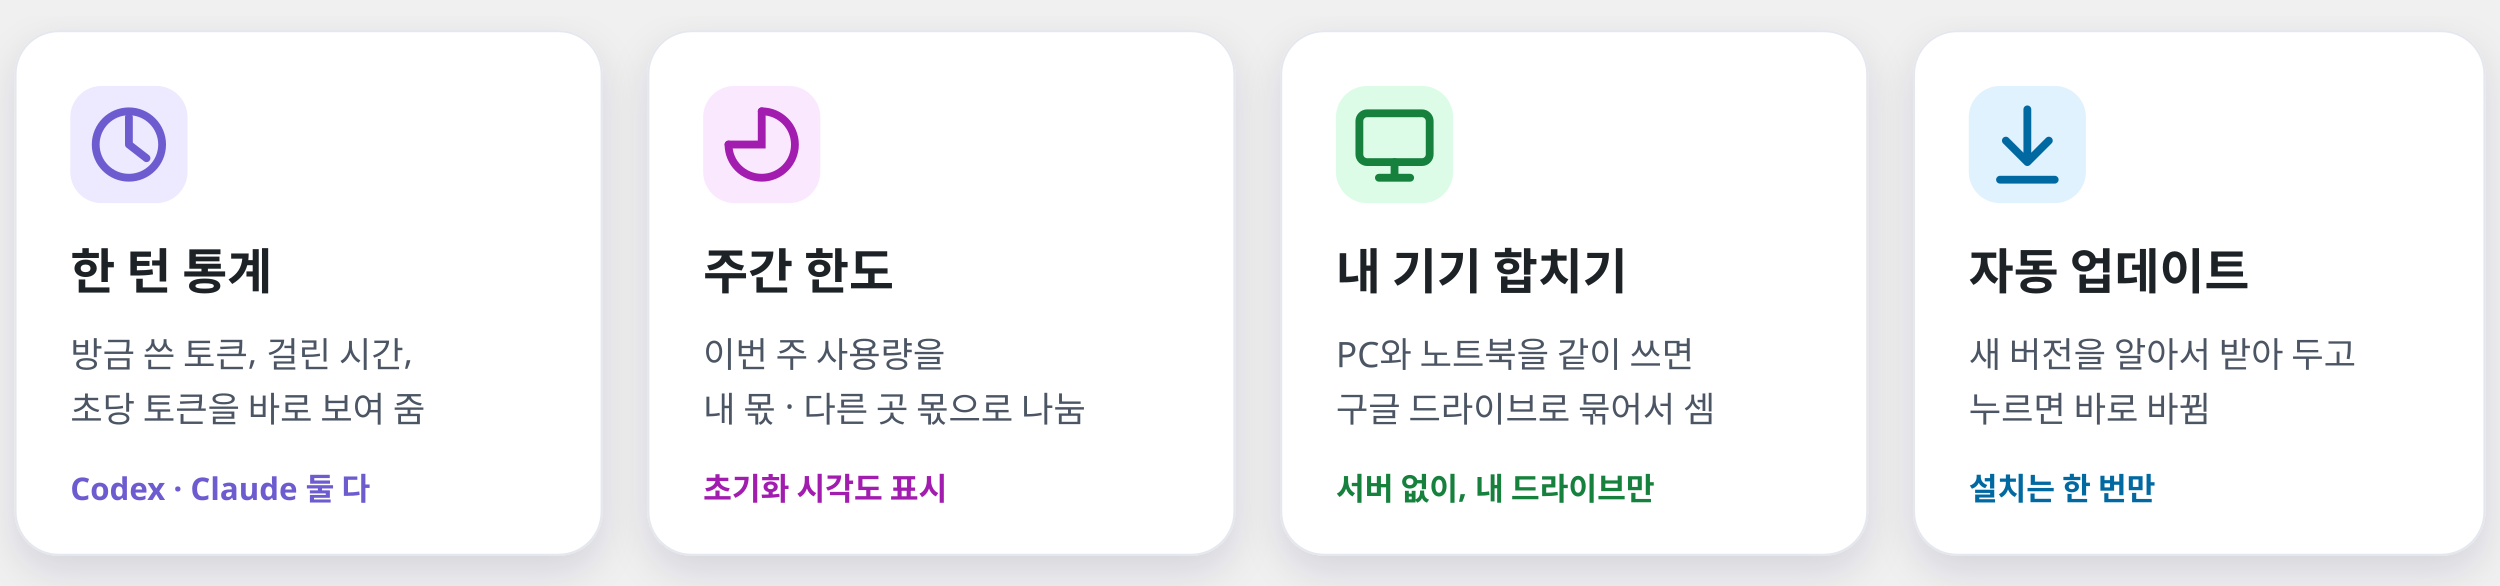
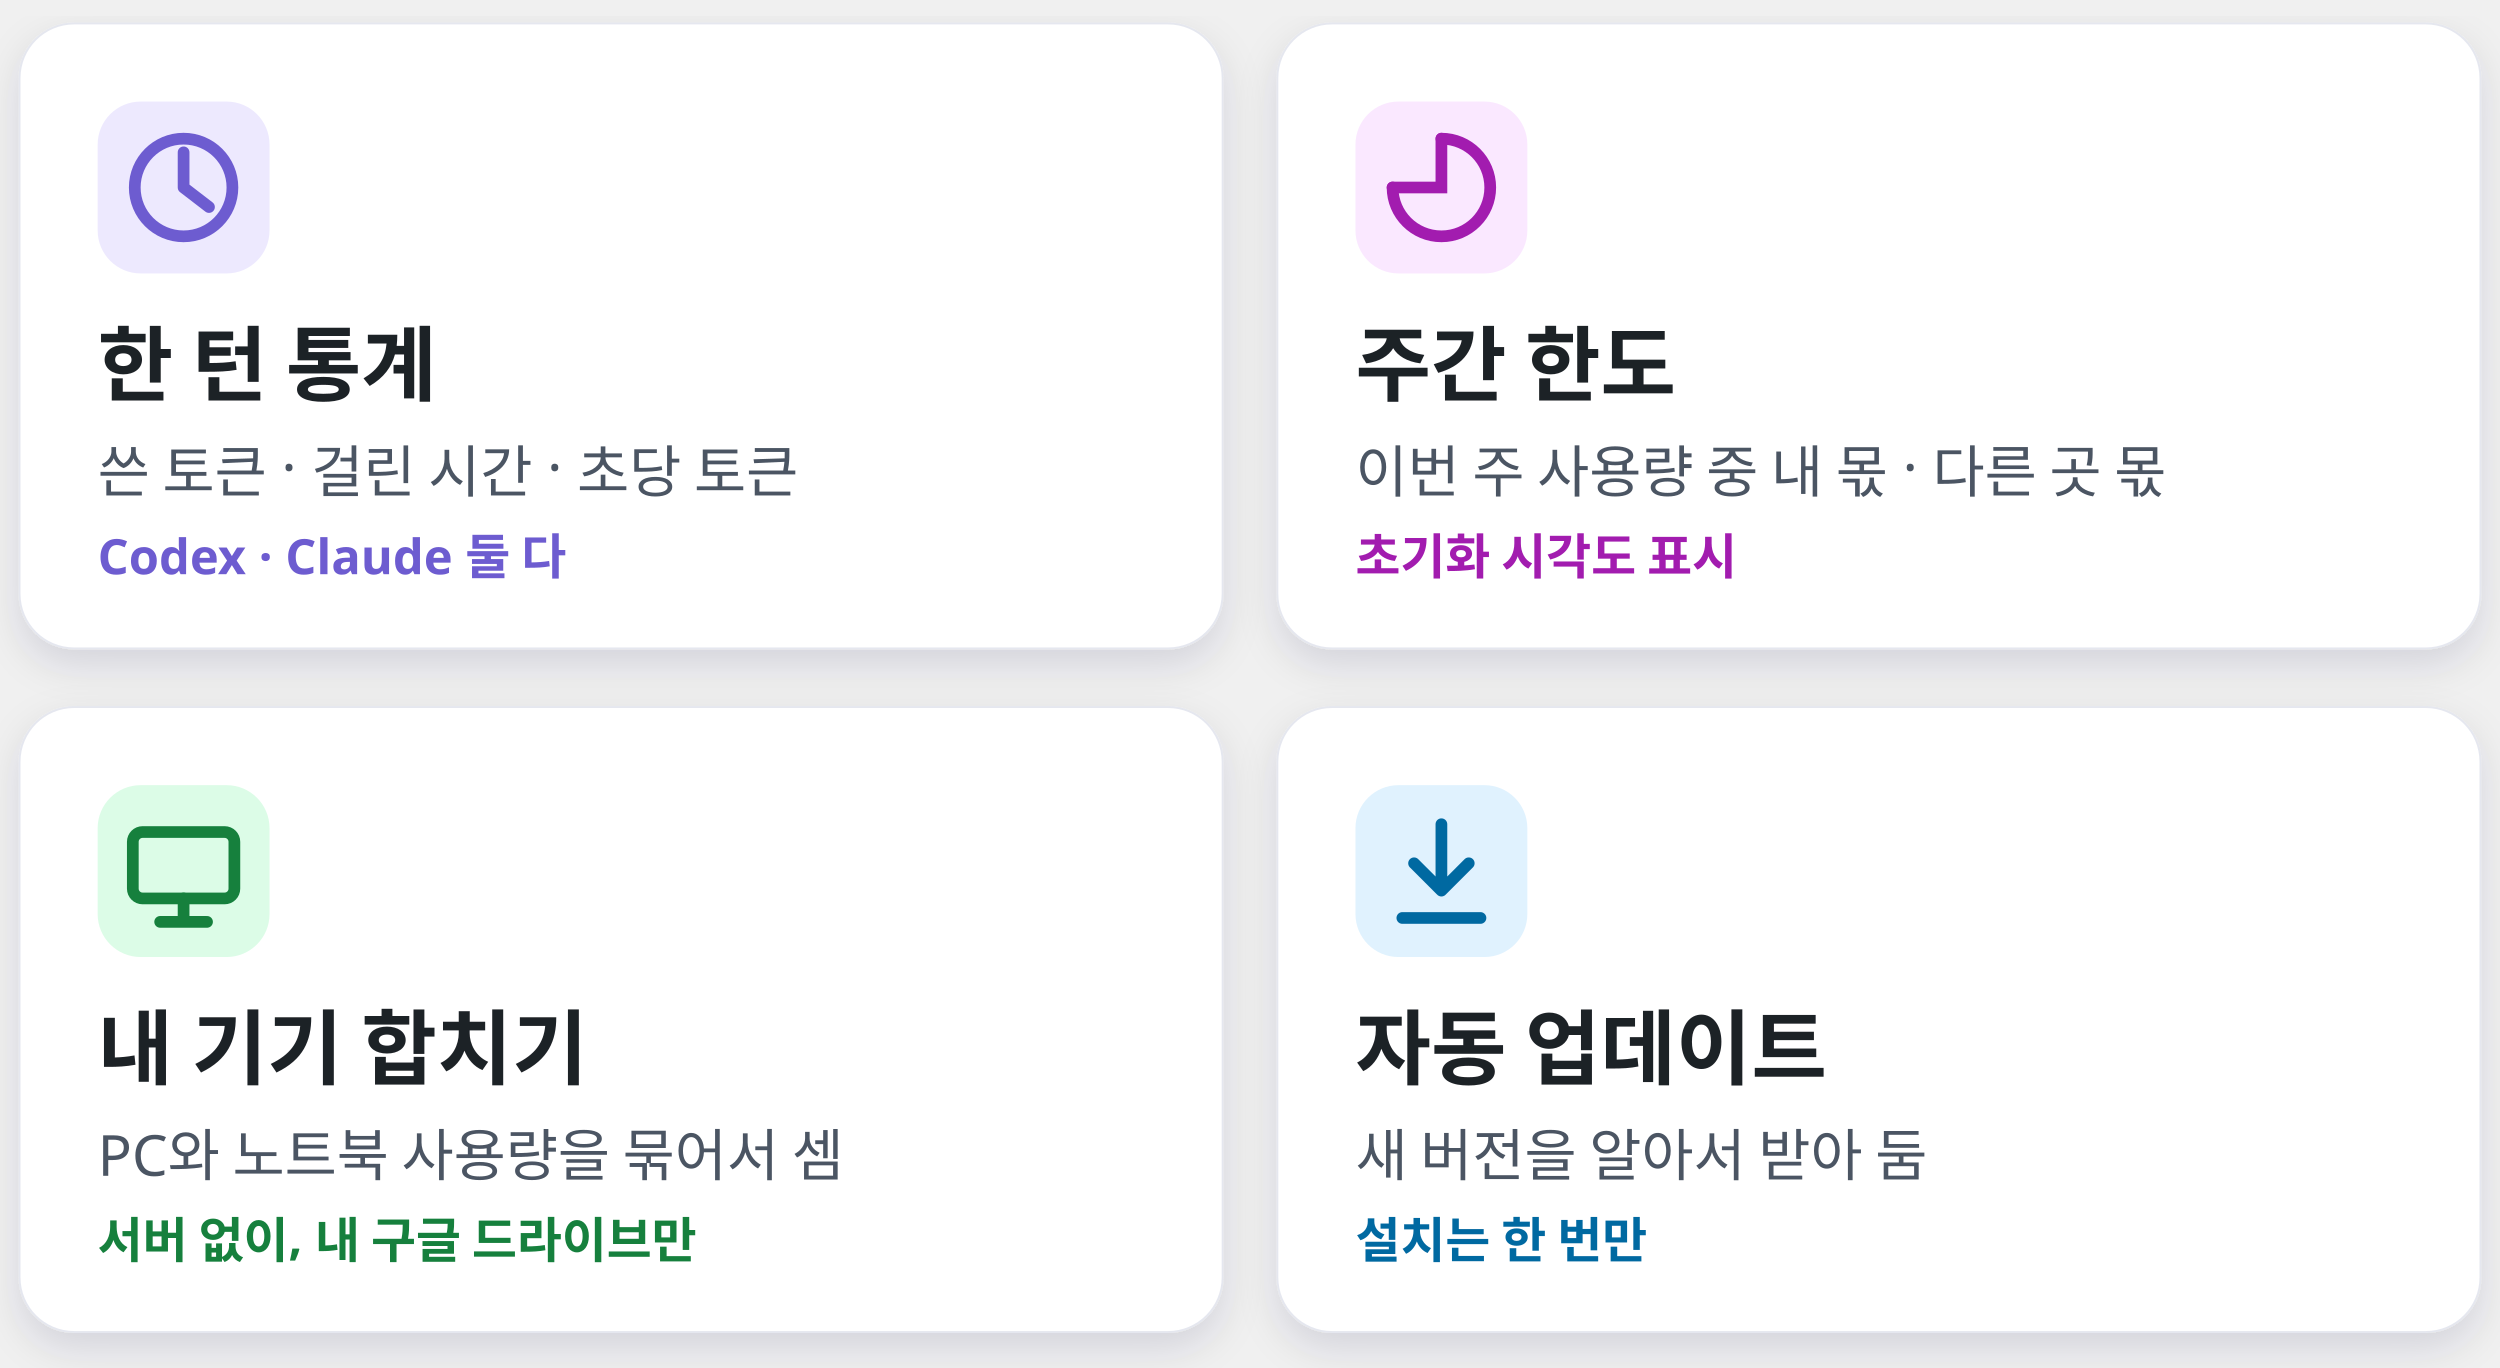
- <svg xmlns="http://www.w3.org/2000/svg" width="1280" height="300" viewBox="0 0 1280 300">
+ <svg xmlns="http://www.w3.org/2000/svg" width="1280" height="700" viewBox="0 0 1280 700">
  <defs>
    <filter id="shadow" x="-10%" y="-10%" width="120%" height="140%">
      <feDropShadow dx="0" dy="8" stdDeviation="10" flood-color="#1e1b4b" flood-opacity="0.12" />
    </filter>
  </defs>
  <g font-family="'Malgun Gothic','Apple SD Gothic Neo','Noto Sans KR','Segoe UI',sans-serif">
-     <g transform="translate(8 16)" filter="url(#shadow)">
-       <rect width="300" height="268" rx="22" fill="#ffffff" stroke="#e5e7ef" />
-       <rect x="28" y="28" width="60" height="60" rx="16" fill="#ede9fe" />
-       <g fill="none" stroke="#6d5bd0" stroke-width="4" stroke-linecap="round" stroke-linejoin="round">
-         <path d="M58 44v14l9 7" />
-         <circle cx="58" cy="58" r="17" />
+     <g transform="translate(10 12)" filter="url(#shadow)">
+       <rect width="616" height="320" rx="28" fill="#ffffff" stroke="#e5e7ef" />
+       <rect x="40" y="40" width="88" height="88" rx="22" fill="#ede9fe" />
+       <g fill="none" stroke="#6d5bd0" stroke-width="6" stroke-linecap="round" stroke-linejoin="round">
+         <circle cx="84" cy="84" r="25" />
+         <path d="M84 66v18l13 10" />
      </g>
-       <text x="28" y="132" fill="#1f2328" font-size="25" font-weight="700">한 턴 통계</text>
-       <text x="28" y="172" fill="#4b5563" font-size="18">방금 쓴 토큰, 걸린 시간,</text>
-       <text x="28" y="200" fill="#4b5563" font-size="18">초당 토큰을 바로 보여 줌</text>
-       <text x="28" y="240" fill="#6d5bd0" font-size="16" font-weight="700">Codex · Claude 둘 다</text>
+       <text x="40" y="190" fill="#1f2328" font-size="42" font-weight="700">한 턴 통계</text>
+       <text x="40" y="240" fill="#4b5563" font-size="29">쓴 토큰 · 걸린 시간 · 초당 토큰</text>
+       <text x="40" y="282" fill="#6d5bd0" font-size="25" font-weight="700">Codex · Claude 둘 다</text>
    </g>
-     <g transform="translate(332 16)" filter="url(#shadow)">
-       <rect width="300" height="268" rx="22" fill="#ffffff" stroke="#e5e7ef" />
-       <rect x="28" y="28" width="60" height="60" rx="16" fill="#fae8ff" />
-       <g fill="none" stroke="#a21caf" stroke-width="4" stroke-linecap="round">
-         <path d="M58 41a17 17 0 1 1-17 17" />
-         <path d="M58 41v17h-17" />
+     <g transform="translate(654 12)" filter="url(#shadow)">
+       <rect width="616" height="320" rx="28" fill="#ffffff" stroke="#e5e7ef" />
+       <rect x="40" y="40" width="88" height="88" rx="22" fill="#fae8ff" />
+       <g fill="none" stroke="#a21caf" stroke-width="6" stroke-linecap="round">
+         <path d="M84 59a25 25 0 1 1-25 25" />
+         <path d="M84 59v25h-25" />
      </g>
-       <text x="28" y="132" fill="#1f2328" font-size="25" font-weight="700">주간 한도</text>
-       <text x="28" y="172" fill="#4b5563" font-size="18">이번 주 사용량을</text>
-       <text x="28" y="200" fill="#4b5563" font-size="18">내 몫 · 다른 곳 몫으로 나눔</text>
-       <text x="28" y="240" fill="#a21caf" font-size="16" font-weight="700">초기화 시각도 표시</text>
+       <text x="40" y="190" fill="#1f2328" font-size="42" font-weight="700">주간 한도</text>
+       <text x="40" y="240" fill="#4b5563" font-size="29">이번 주 사용량 중 내 몫 · 다른 곳 몫</text>
+       <text x="40" y="282" fill="#a21caf" font-size="25" font-weight="700">초기화 시각도 표시</text>
    </g>
-     <g transform="translate(656 16)" filter="url(#shadow)">
-       <rect width="300" height="268" rx="22" fill="#ffffff" stroke="#e5e7ef" />
-       <rect x="28" y="28" width="60" height="60" rx="16" fill="#dcfce7" />
-       <g fill="none" stroke="#15803d" stroke-width="4" stroke-linecap="round" stroke-linejoin="round">
-         <rect x="40" y="42" width="36" height="25" rx="4" />
-         <path d="M50 75h16M58 67v8" />
+     <g transform="translate(10 362)" filter="url(#shadow)">
+       <rect width="616" height="320" rx="28" fill="#ffffff" stroke="#e5e7ef" />
+       <rect x="40" y="40" width="88" height="88" rx="22" fill="#dcfce7" />
+       <g fill="none" stroke="#15803d" stroke-width="6" stroke-linecap="round" stroke-linejoin="round">
+         <rect x="58" y="64" width="52" height="34" rx="5" />
+         <path d="M72 110h24M84 98v12" />
      </g>
-       <text x="28" y="132" fill="#1f2328" font-size="25" font-weight="700">내 기기 합치기</text>
-       <text x="28" y="172" fill="#4b5563" font-size="18">PC와 노트북을 같이 쓰면</text>
-       <text x="28" y="200" fill="#4b5563" font-size="18">구글 드라이브로 묶어서 셈</text>
-       <text x="28" y="240" fill="#15803d" font-size="16" font-weight="700">서버 없이, 내 드라이브만</text>
+       <text x="40" y="190" fill="#1f2328" font-size="42" font-weight="700">내 기기 합치기</text>
+       <text x="40" y="240" fill="#4b5563" font-size="29">PC와 노트북 사용량을 묶어서 셈</text>
+       <text x="40" y="282" fill="#15803d" font-size="25" font-weight="700">서버 없이, 내 구글 드라이브만</text>
    </g>
-     <g transform="translate(980 16)" filter="url(#shadow)">
-       <rect width="292" height="268" rx="22" fill="#ffffff" stroke="#e5e7ef" />
-       <rect x="28" y="28" width="60" height="60" rx="16" fill="#e0f2fe" />
-       <g fill="none" stroke="#0369a1" stroke-width="4" stroke-linecap="round" stroke-linejoin="round">
-         <path d="M58 40v26M47 56l11 11 11-11" />
-         <path d="M44 76h28" />
+     <g transform="translate(654 362)" filter="url(#shadow)">
+       <rect width="616" height="320" rx="28" fill="#ffffff" stroke="#e5e7ef" />
+       <rect x="40" y="40" width="88" height="88" rx="22" fill="#e0f2fe" />
+       <g fill="none" stroke="#0369a1" stroke-width="6" stroke-linecap="round" stroke-linejoin="round">
+         <path d="M84 60v34M70 80l14 14 14-14" />
+         <path d="M64 108h40" />
      </g>
-       <text x="28" y="132" fill="#1f2328" font-size="25" font-weight="700">자동 업데이트</text>
-       <text x="28" y="172" fill="#4b5563" font-size="18">새 버전을 알아서 받아 두고</text>
-       <text x="28" y="200" fill="#4b5563" font-size="18">누르면 바로 바뀜</text>
-       <text x="28" y="240" fill="#0369a1" font-size="16" font-weight="700">설치는 한 번만</text>
+       <text x="40" y="190" fill="#1f2328" font-size="42" font-weight="700">자동 업데이트</text>
+       <text x="40" y="240" fill="#4b5563" font-size="29">새 버전을 알아서 받아 둠</text>
+       <text x="40" y="282" fill="#0369a1" font-size="25" font-weight="700">설치는 한 번만</text>
    </g>
  </g>
</svg>
